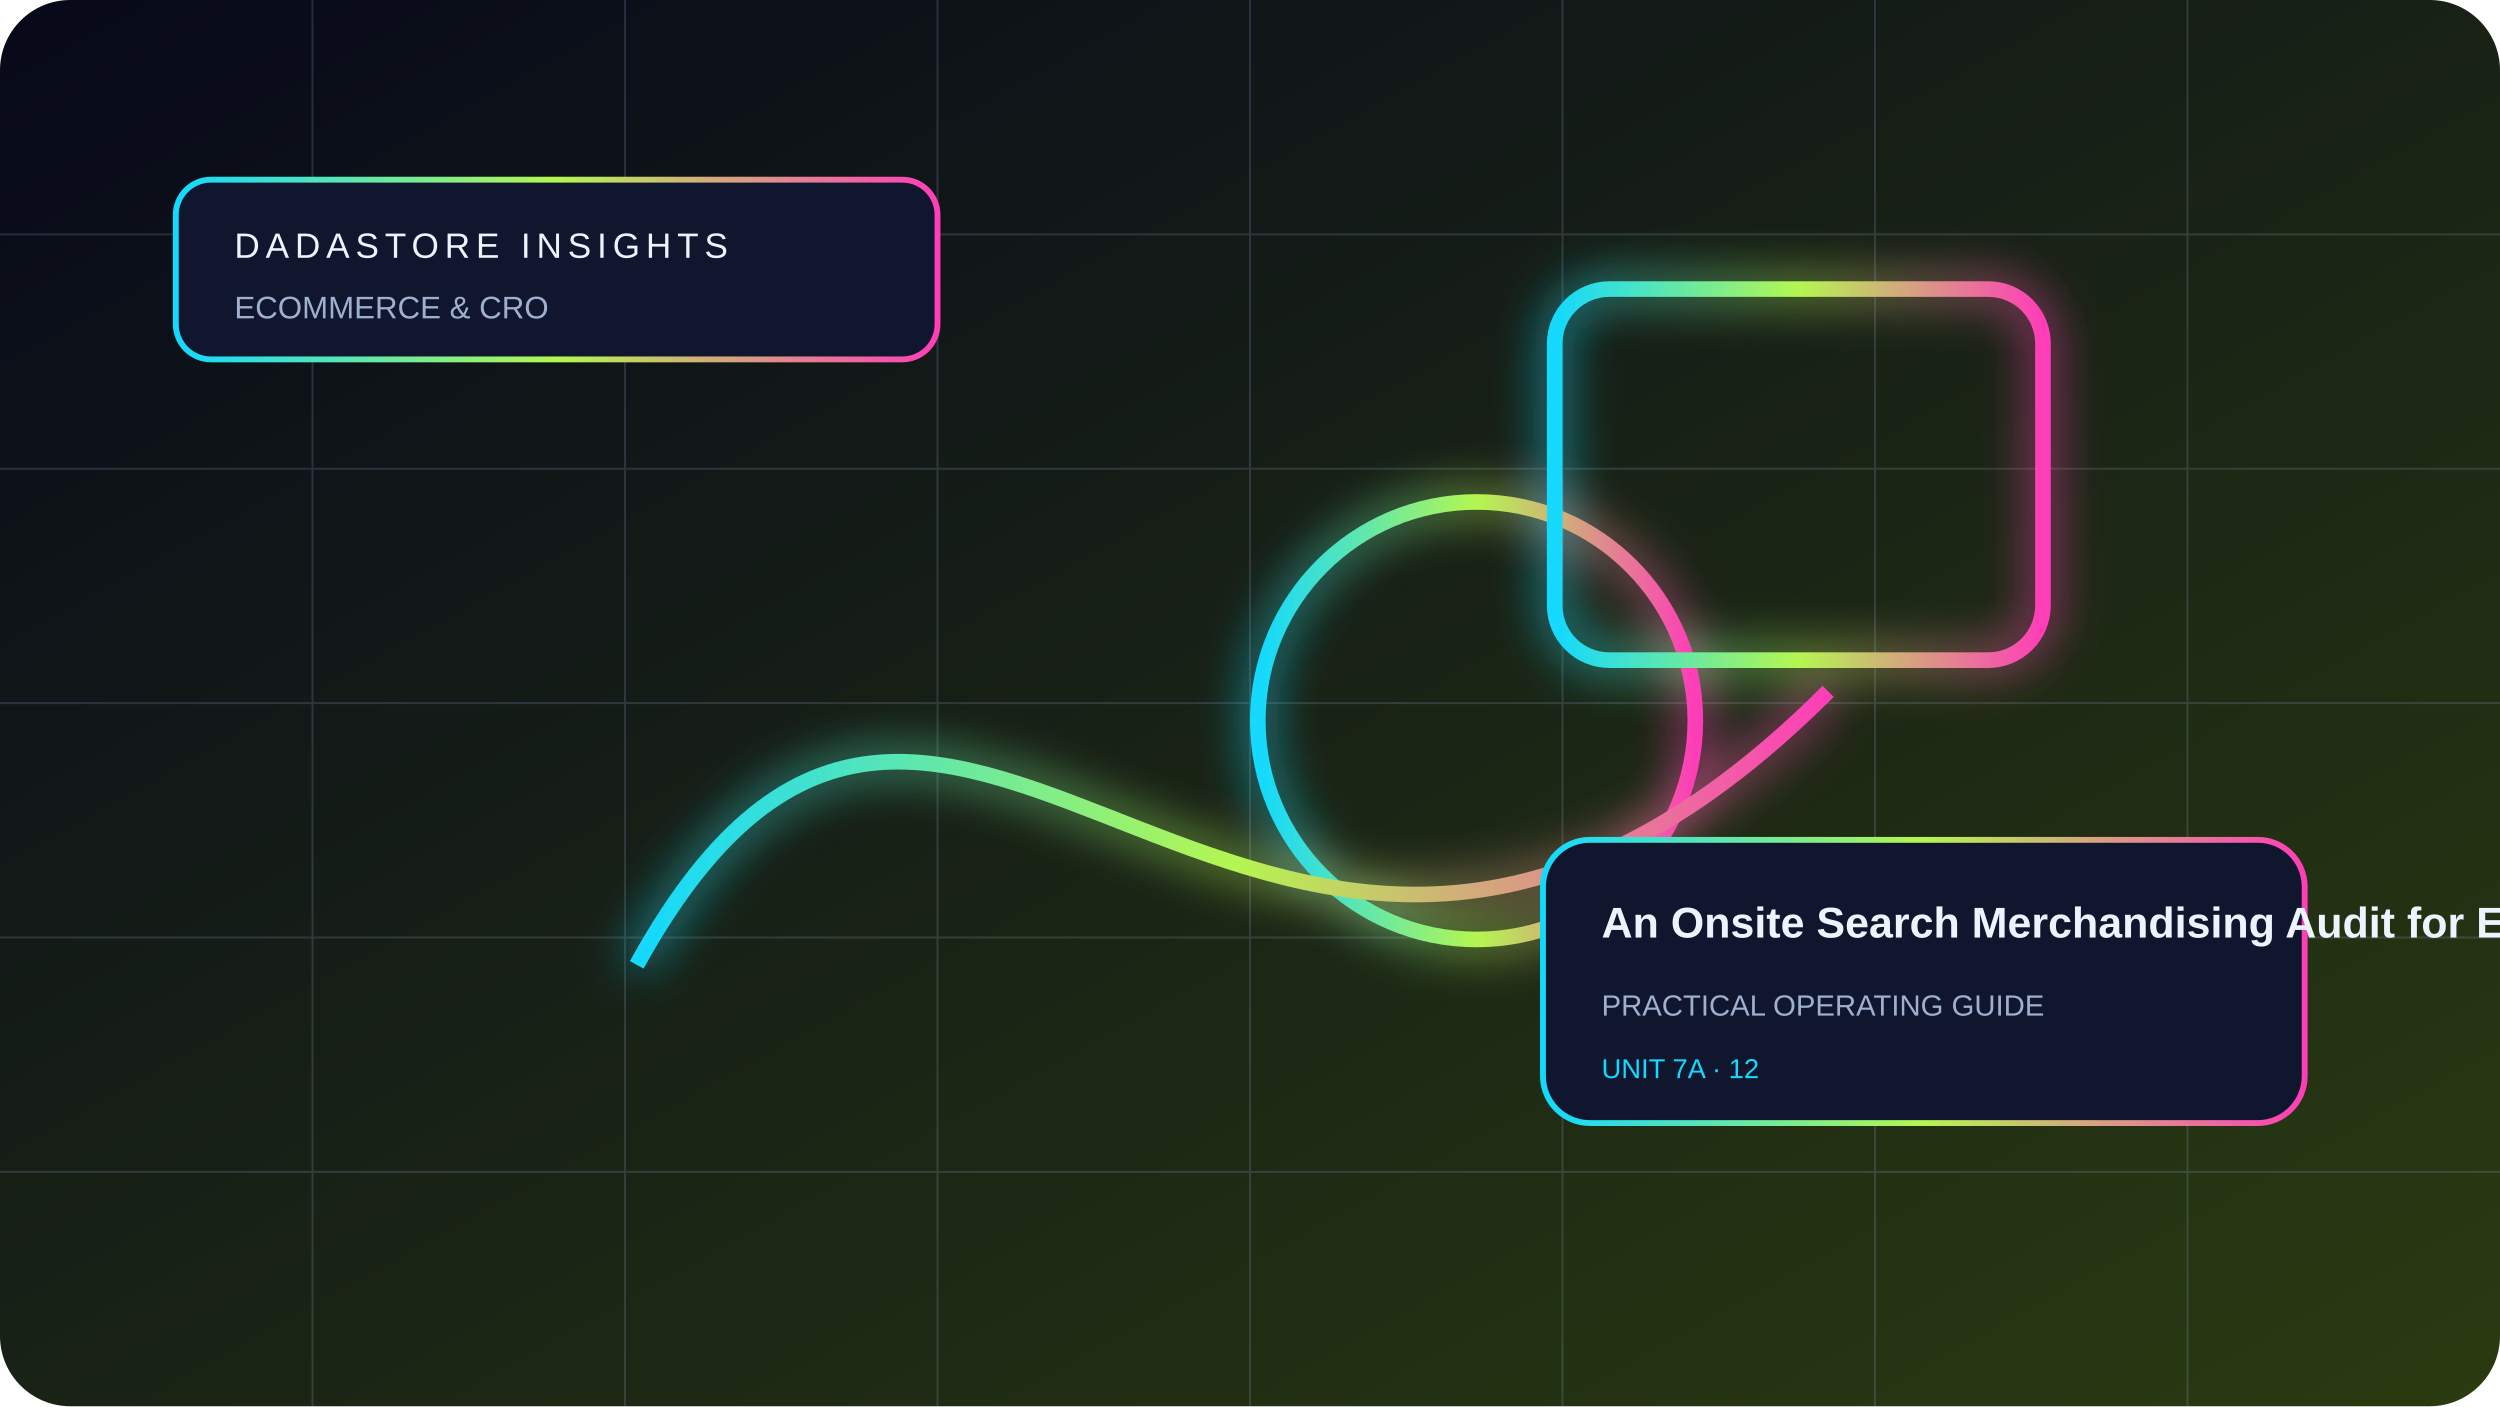
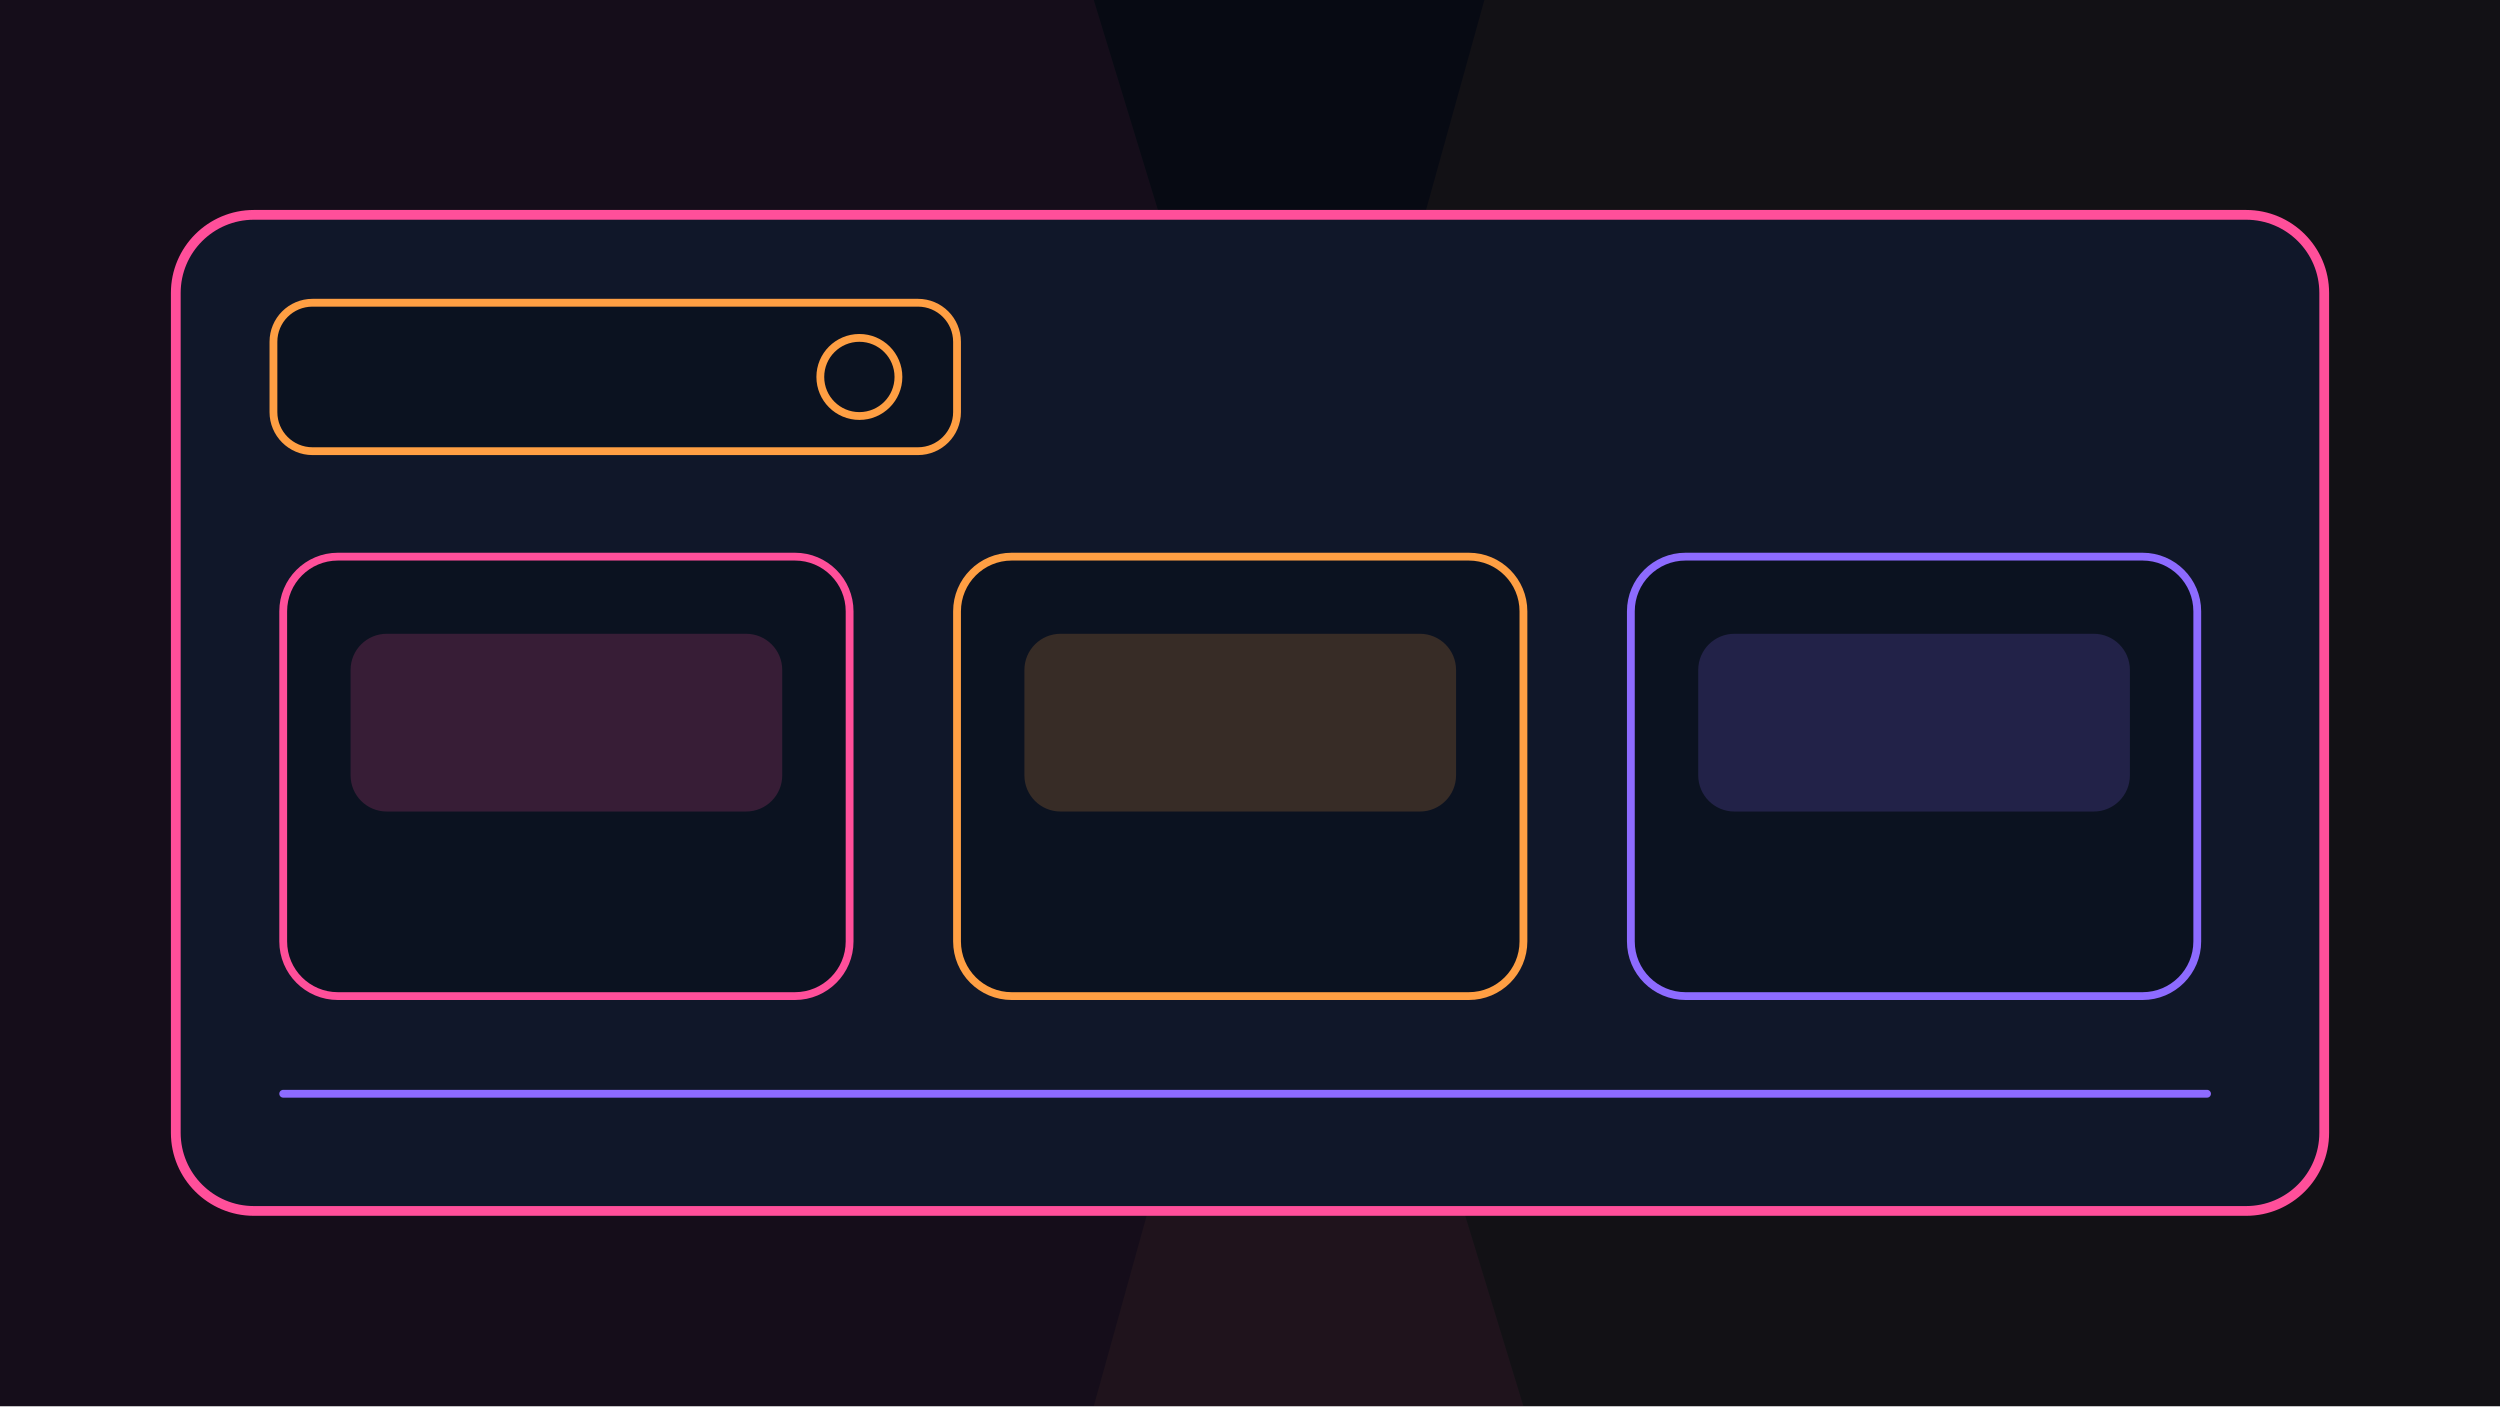
- <svg xmlns="http://www.w3.org/2000/svg" viewBox="0 0 1280 720" role="img" aria-labelledby="title desc">
+ <svg xmlns="http://www.w3.org/2000/svg" width="1280" height="720" viewBox="0 0 1280 720" role="img" aria-labelledby="u7d-title-12 u7d-desc-12" data-unit7d-composition="u7d-12-onsite-search-merchandising-audit-for-ecommerce" data-unit7d-family="search merchandising board">
  <defs>
-     <linearGradient id="bg" x1="0" y1="0" x2="1" y2="1">
-       <stop stop-color="#07091a" />
-       <stop offset="1" stop-color="hsl(84 55% 15%)" />
+     <linearGradient id="u7d-accent-12" x1="0" y1="0" x2="1" y2="1">
+       <stop stop-color="#ff4f9a" />
+       <stop offset=".55" stop-color="#ff9f43" />
+       <stop offset="1" stop-color="#8d6bff" />
    </linearGradient>
-     <linearGradient id="line" x1="0" y1="0" x2="1" y2="0">
-       <stop stop-color="#12d9ff" />
-       <stop offset=".5" stop-color="hsl(84 90% 64%)" />
-       <stop offset="1" stop-color="#ff3db8" />
-     </linearGradient>
-     <filter id="glow">
-       <feGaussianBlur stdDeviation="12" result="b" />
-       <feMerge>
-         <feMergeNode in="b" />
-         <feMergeNode in="SourceGraphic" />
-       </feMerge>
-     </filter>
  </defs>
-   <rect width="1280" height="720" rx="36" fill="url(#bg)" />
-   <g opacity=".18" stroke="#a8b8e8">
-     <path d="M0 120H1280M0 240H1280M0 360H1280M0 480H1280M0 600H1280" />
-     <path d="M160 0V720M320 0V720M480 0V720M640 0V720M800 0V720M960 0V720M1120 0V720" />
+   <rect width="1280" height="720" fill="#070a13" />
+   <path d="M0 0H560L780 720H0Z" fill="#ff4f9a" opacity=".055" />
+   <path d="M1280 0H760L560 720H1280Z" fill="#ff9f43" opacity=".045" />
+   <g data-visual-type="board">
+     <rect x="90" y="110" width="1100" height="510" rx="40" fill="#101729" stroke="#ff4f9a" stroke-width="5" opacity="1" />
+     <rect x="140" y="155" width="350" height="76" rx="20" fill="#0b1220" stroke="#ff9f43" stroke-width="4" opacity="1" />
+     <circle cx="440" cy="193" r="20" fill="none" stroke="#ff9f43" stroke-width="4" opacity="1" />
+     <rect x="145" y="285" width="290" height="225" rx="28" fill="#0b1220" stroke="#ff4f9a" stroke-width="4" opacity="1" />
+     <rect x="180" y="325" width="220" height="90" rx="18" fill="#ff4f9a" stroke="#ff4f9a" stroke-width="1" opacity="0.18" />
+     <rect x="490" y="285" width="290" height="225" rx="28" fill="#0b1220" stroke="#ff9f43" stroke-width="4" opacity="1" />
+     <rect x="525" y="325" width="220" height="90" rx="18" fill="#ff9f43" stroke="#ff9f43" stroke-width="1" opacity="0.18" />
+     <rect x="835" y="285" width="290" height="225" rx="28" fill="#0b1220" stroke="#8d6bff" stroke-width="4" opacity="1" />
+     <rect x="870" y="325" width="220" height="90" rx="18" fill="#8d6bff" stroke="#8d6bff" stroke-width="1" opacity="0.18" />
+     <path d="M145 560H1130" stroke="#8d6bff" stroke-width="4" fill="none" opacity="1" stroke-linecap="round" stroke-linejoin="round" />
  </g>
-   <g fill="none" stroke="url(#line)" stroke-width="8" filter="url(#glow)">
-     <circle cx="756" cy="369" r="112" />
-     <path d="M326 494 C486 204,646 644,936 354" />
-     <rect x="796" y="148" width="250" height="190" rx="28" />
-   </g>
-   <g fill="#10162e" stroke="url(#line)" stroke-width="3">
-     <rect x="90" y="92" width="390" height="92" rx="18" />
-     <rect x="790" y="430" width="390" height="145" rx="24" />
-   </g>
-   <g fill="#edf4ff" font-family="Arial,sans-serif">
-     <text x="120" y="132" font-size="18" letter-spacing="3">DADASTORE INSIGHTS</text>
-     <text x="120" y="163" font-size="16" fill="#9fb0cf">ECOMMERCE &amp; CRO</text>
-     <text x="820" y="480" font-size="22" font-weight="700">An Onsite Search Merchandising Audit for Ecom…</text>
-     <text x="820" y="520" font-size="15" fill="#9fb0cf">PRACTICAL OPERATING GUIDE</text>
-     <text x="820" y="552" font-size="14" fill="#12d9ff">UNIT 7A · 12</text>
-   </g>
+   <path d="M70 665H1210" stroke="url(#u7d-accent-12)" stroke-width="3" opacity=".5" />
</svg>
